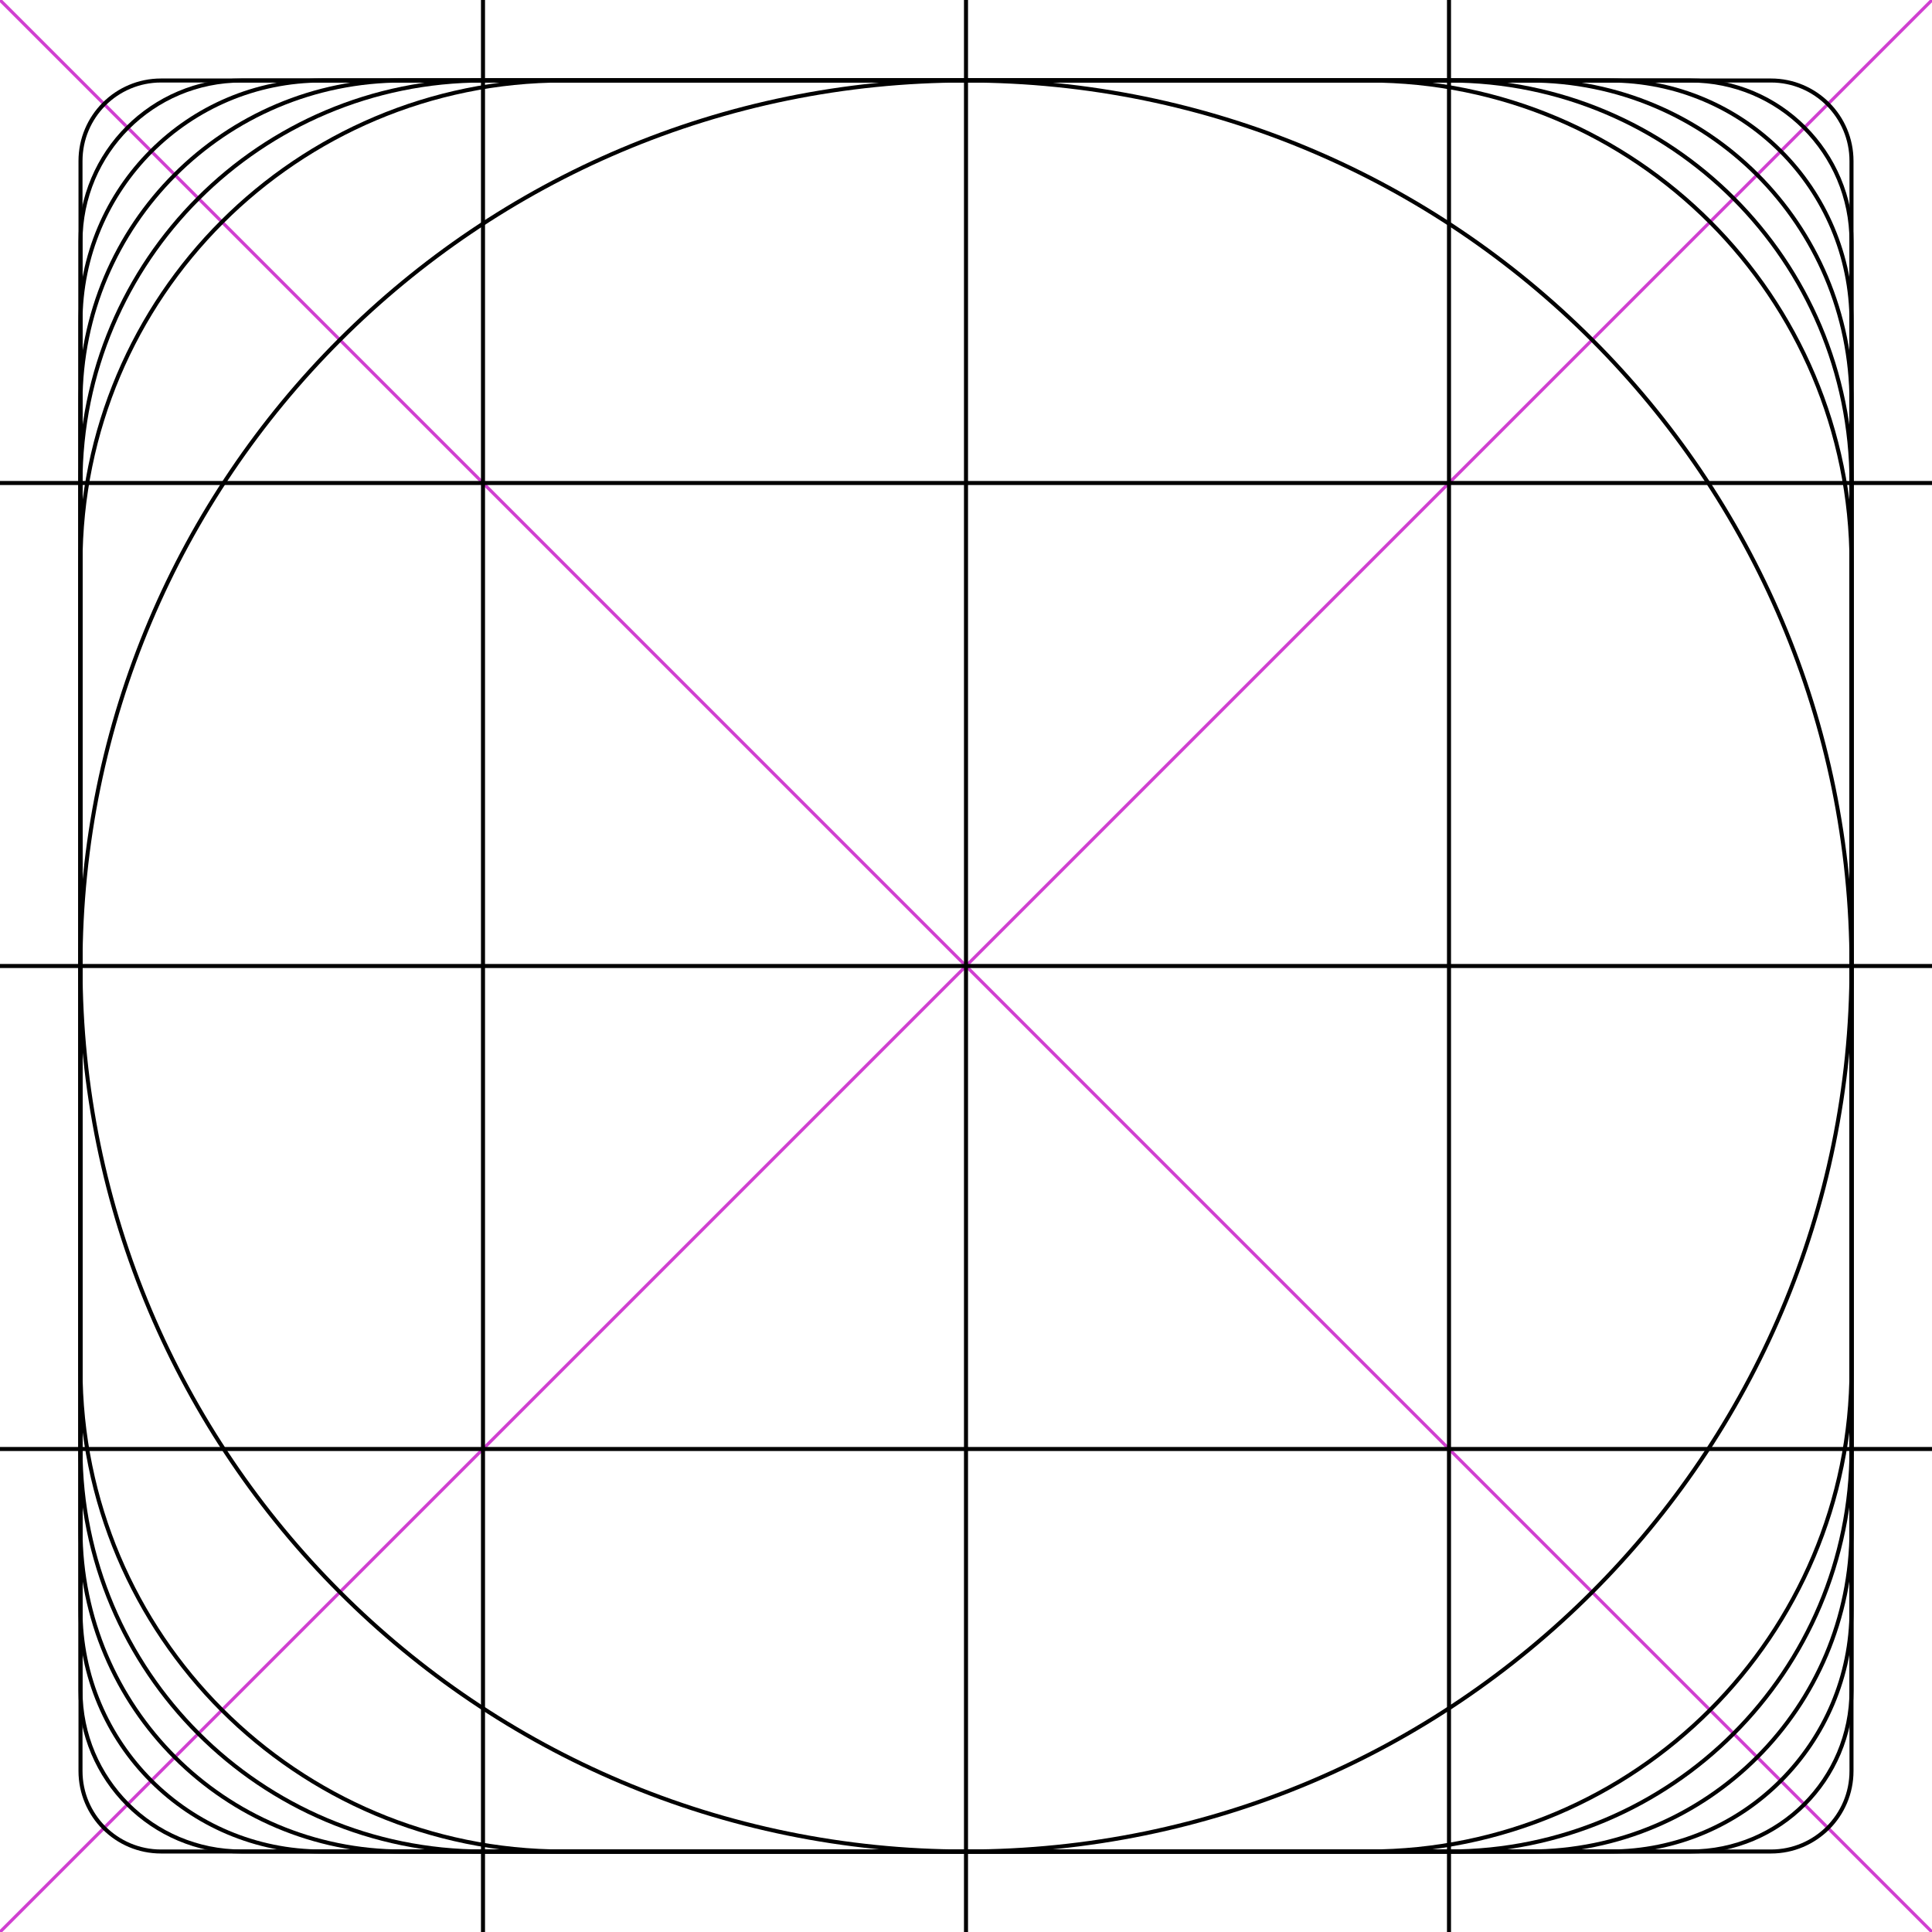
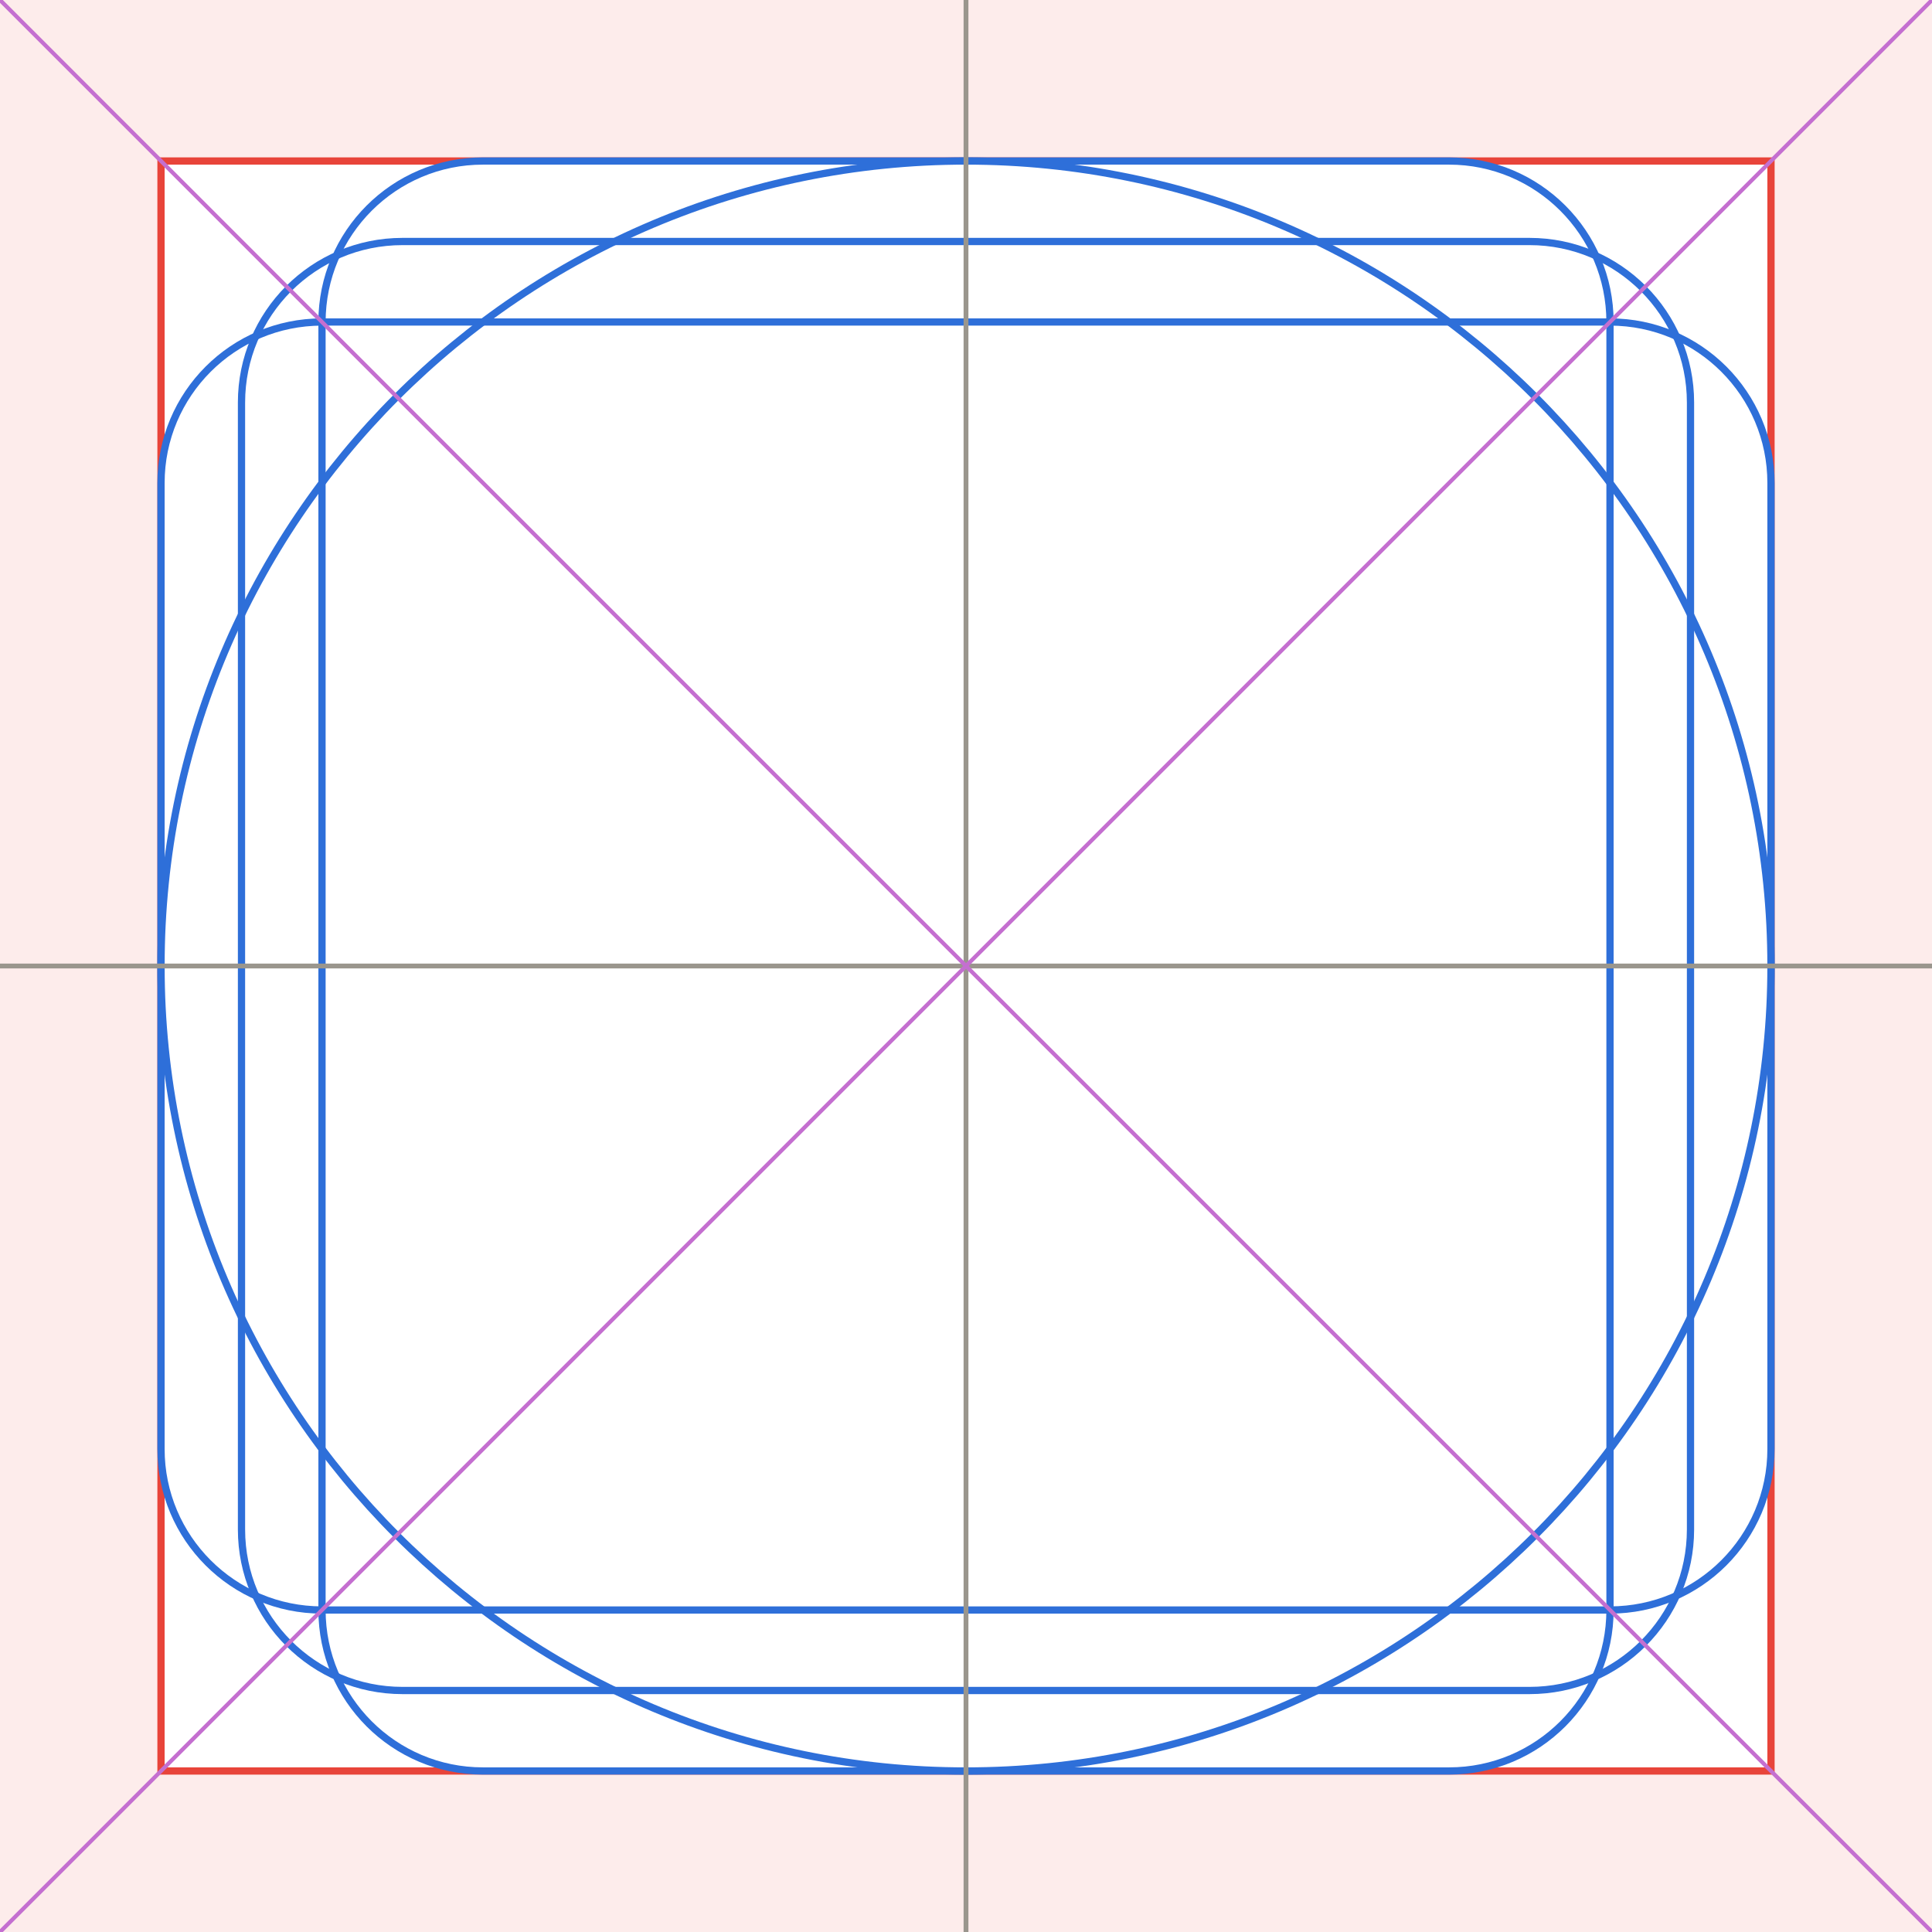
<svg xmlns="http://www.w3.org/2000/svg" viewBox="0 0 24 24" width="24" height="24">
-   <g id="diagonals" stroke="#d040d0" stroke-width="0.04" fill="none">
+   <path id="trim" fill="#e8443a" fill-opacity="0.10" fill-rule="evenodd" d="M0,0H24V24H0Z M2,2V22H22V2Z" />
+   <g id="live-area" stroke="#e8443a" stroke-width="0.09" fill="none">
+     <rect x="2" y="2" width="20" height="20" />
+   </g>
+   <g id="keylines" stroke="#2e6fd9" stroke-width="0.09" fill="none">
+     <rect x="3" y="3" width="18" height="18" rx="2" ry="2" />
+     <rect x="4" y="2" width="16" height="20" rx="2" ry="2" />
+     <rect x="2" y="4" width="20" height="16" rx="2" ry="2" />
+     <circle cx="12" cy="12" r="10" />
+   </g>
+   <g id="axes" stroke="#9a968d" stroke-width="0.06" fill="none">
+     <line x1="12" y1="0" x2="12" y2="24" />
+     <line x1="0" y1="12" x2="24" y2="12" />
+   </g>
+   <g id="diagonals" stroke="#c46fd0" stroke-width="0.05" fill="none">
    <line x1="0" y1="0" x2="24" y2="24" />
    <line x1="24" y1="0" x2="0" y2="24" />
  </g>
-   <g id="grid-major" stroke="#000000" stroke-width="0.05" fill="none">
-     <line x1="6" y1="0" x2="6" y2="24" />
-     <line x1="12" y1="0" x2="12" y2="24" />
-     <line x1="18" y1="0" x2="18" y2="24" />
-     <line x1="0" y1="6" x2="24" y2="6" />
-     <line x1="0" y1="12" x2="24" y2="12" />
-     <line x1="0" y1="18" x2="24" y2="18" />
-   </g>
-   <g id="rounded-rects" stroke="#000000" stroke-width="0.05" fill="none">
-     <rect x="1" y="1" width="22" height="22" rx="1" ry="1" />
-     <rect x="1" y="1" width="22" height="22" rx="2" ry="2" />
-     <rect x="1" y="1" width="22" height="22" rx="3" ry="3" />
-     <rect x="1" y="1" width="22" height="22" rx="4" ry="4" />
-     <rect x="1" y="1" width="22" height="22" rx="5" ry="5" />
-     <rect x="1" y="1" width="22" height="22" rx="6" ry="6" />
-   </g>
-   <g id="circle" stroke="#000000" stroke-width="0.05" fill="none">
-     <circle cx="12" cy="12" r="11" />
-   </g>
</svg>
